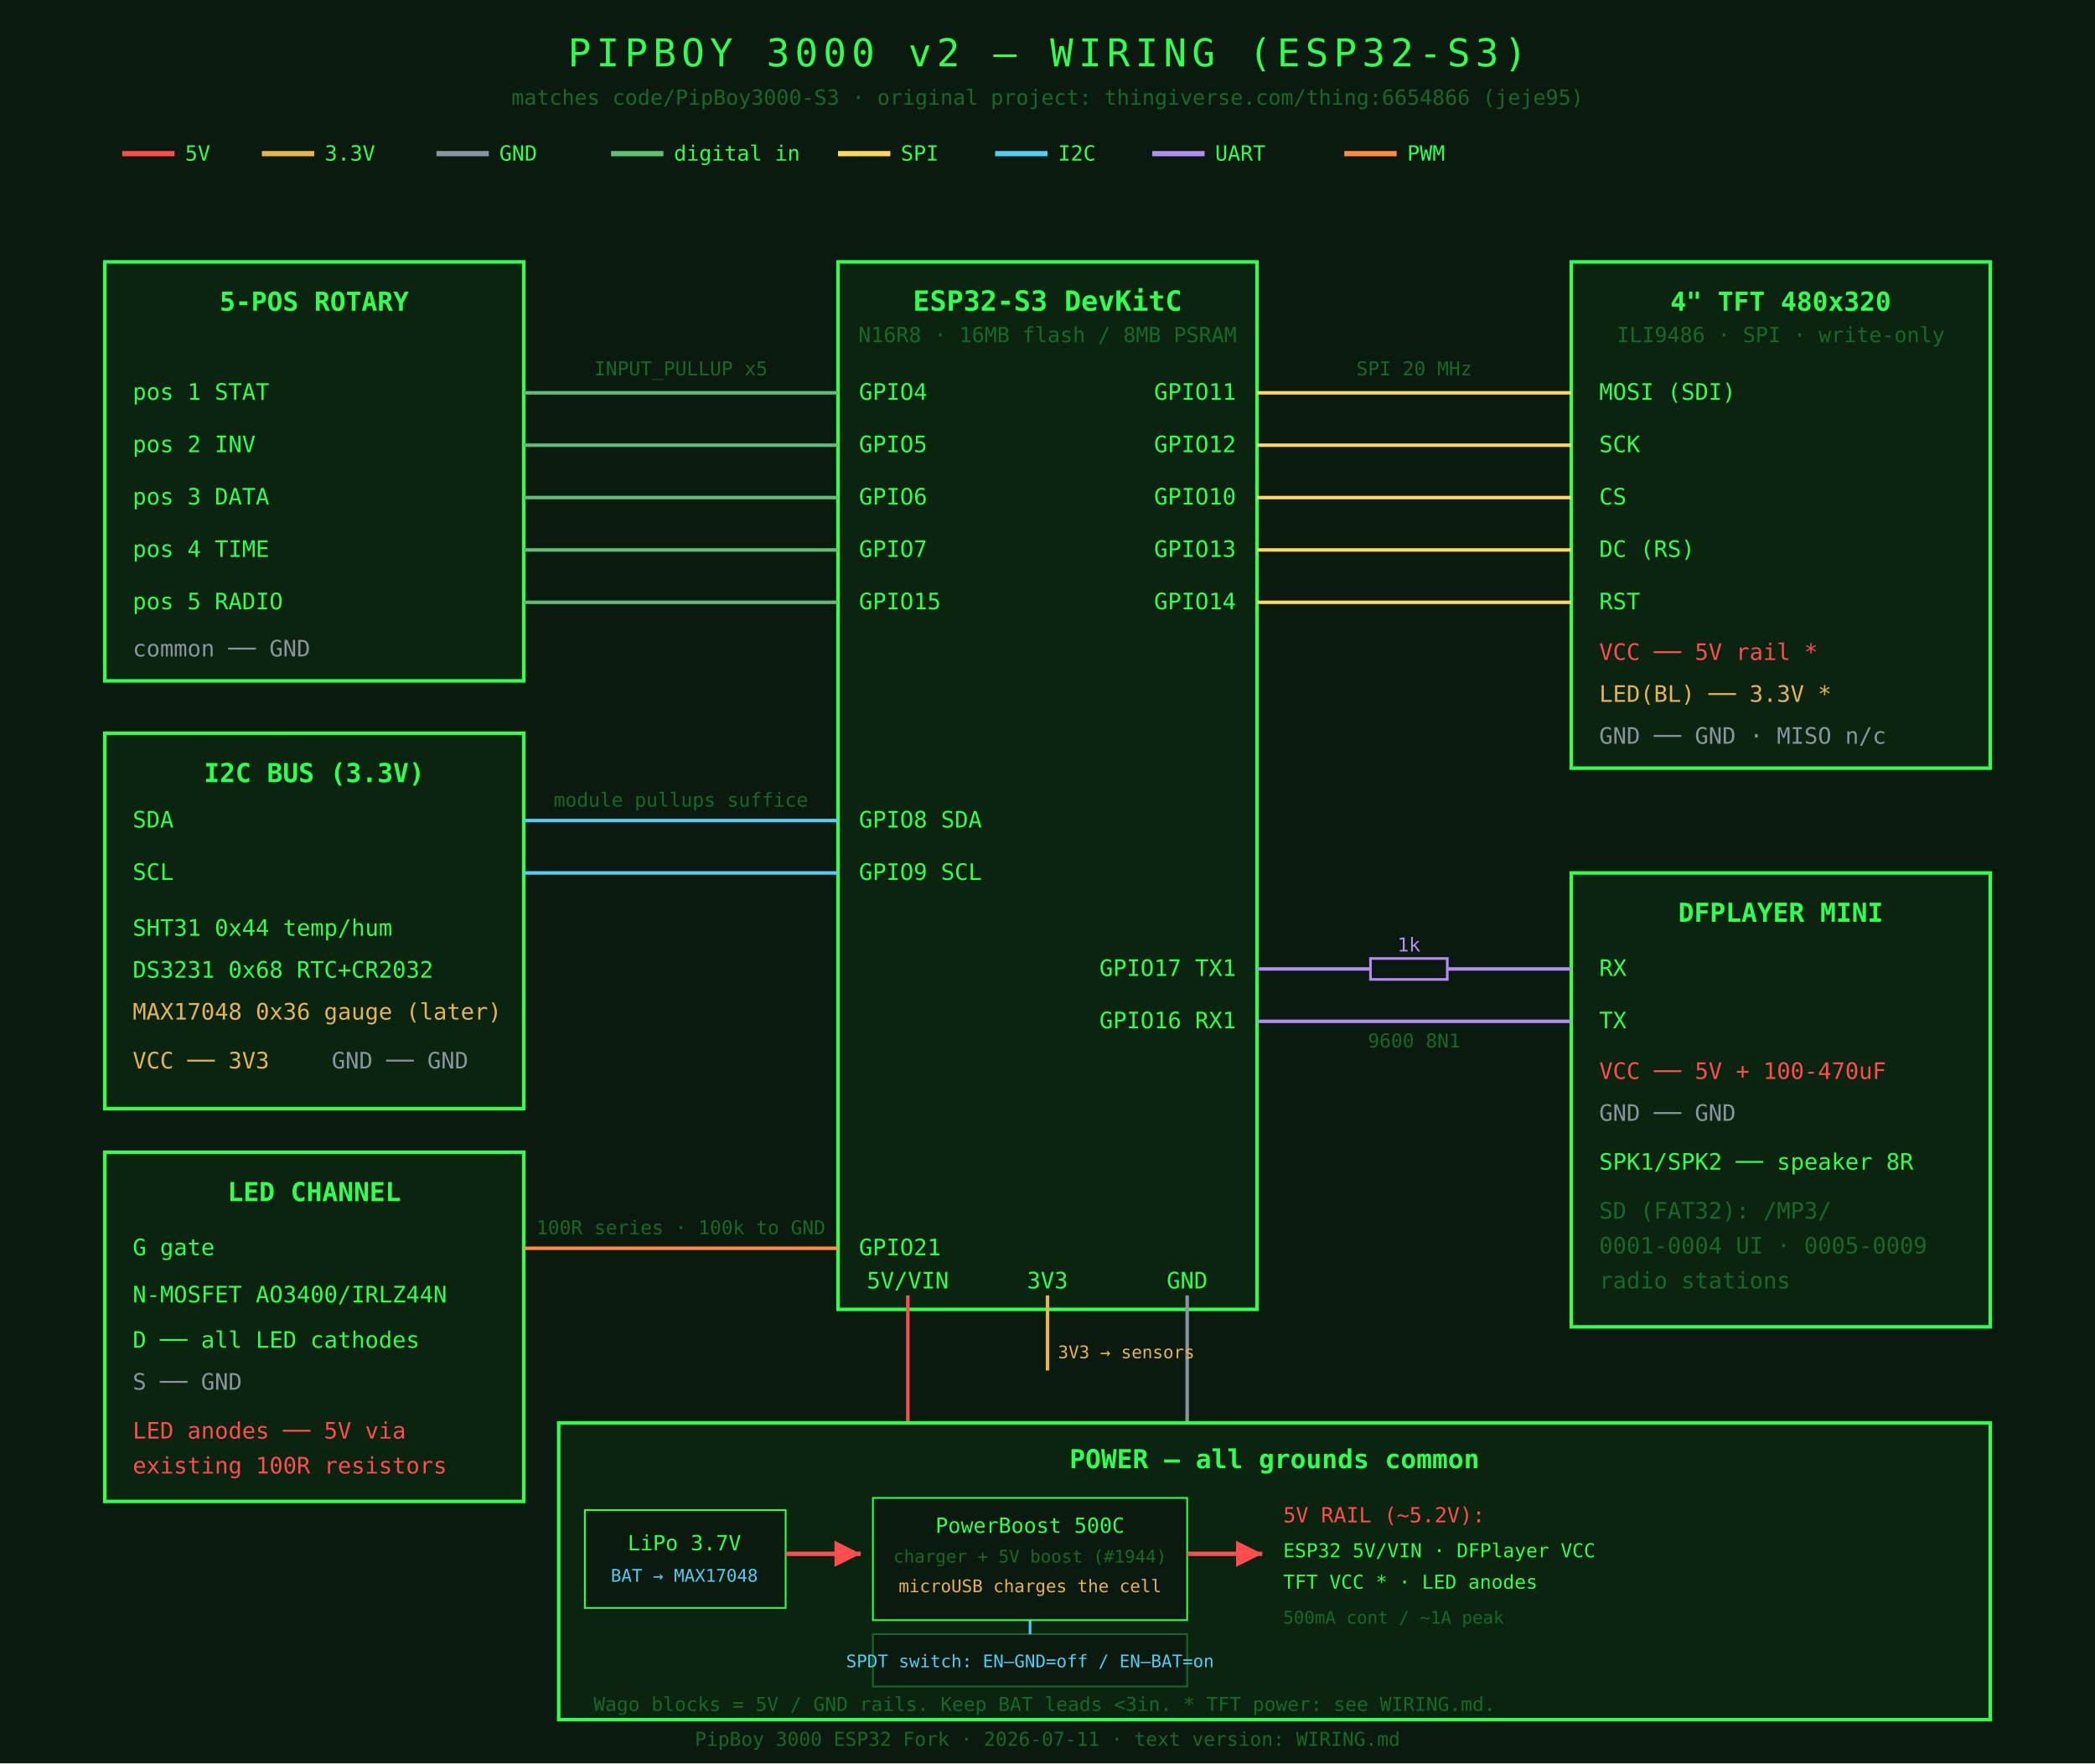
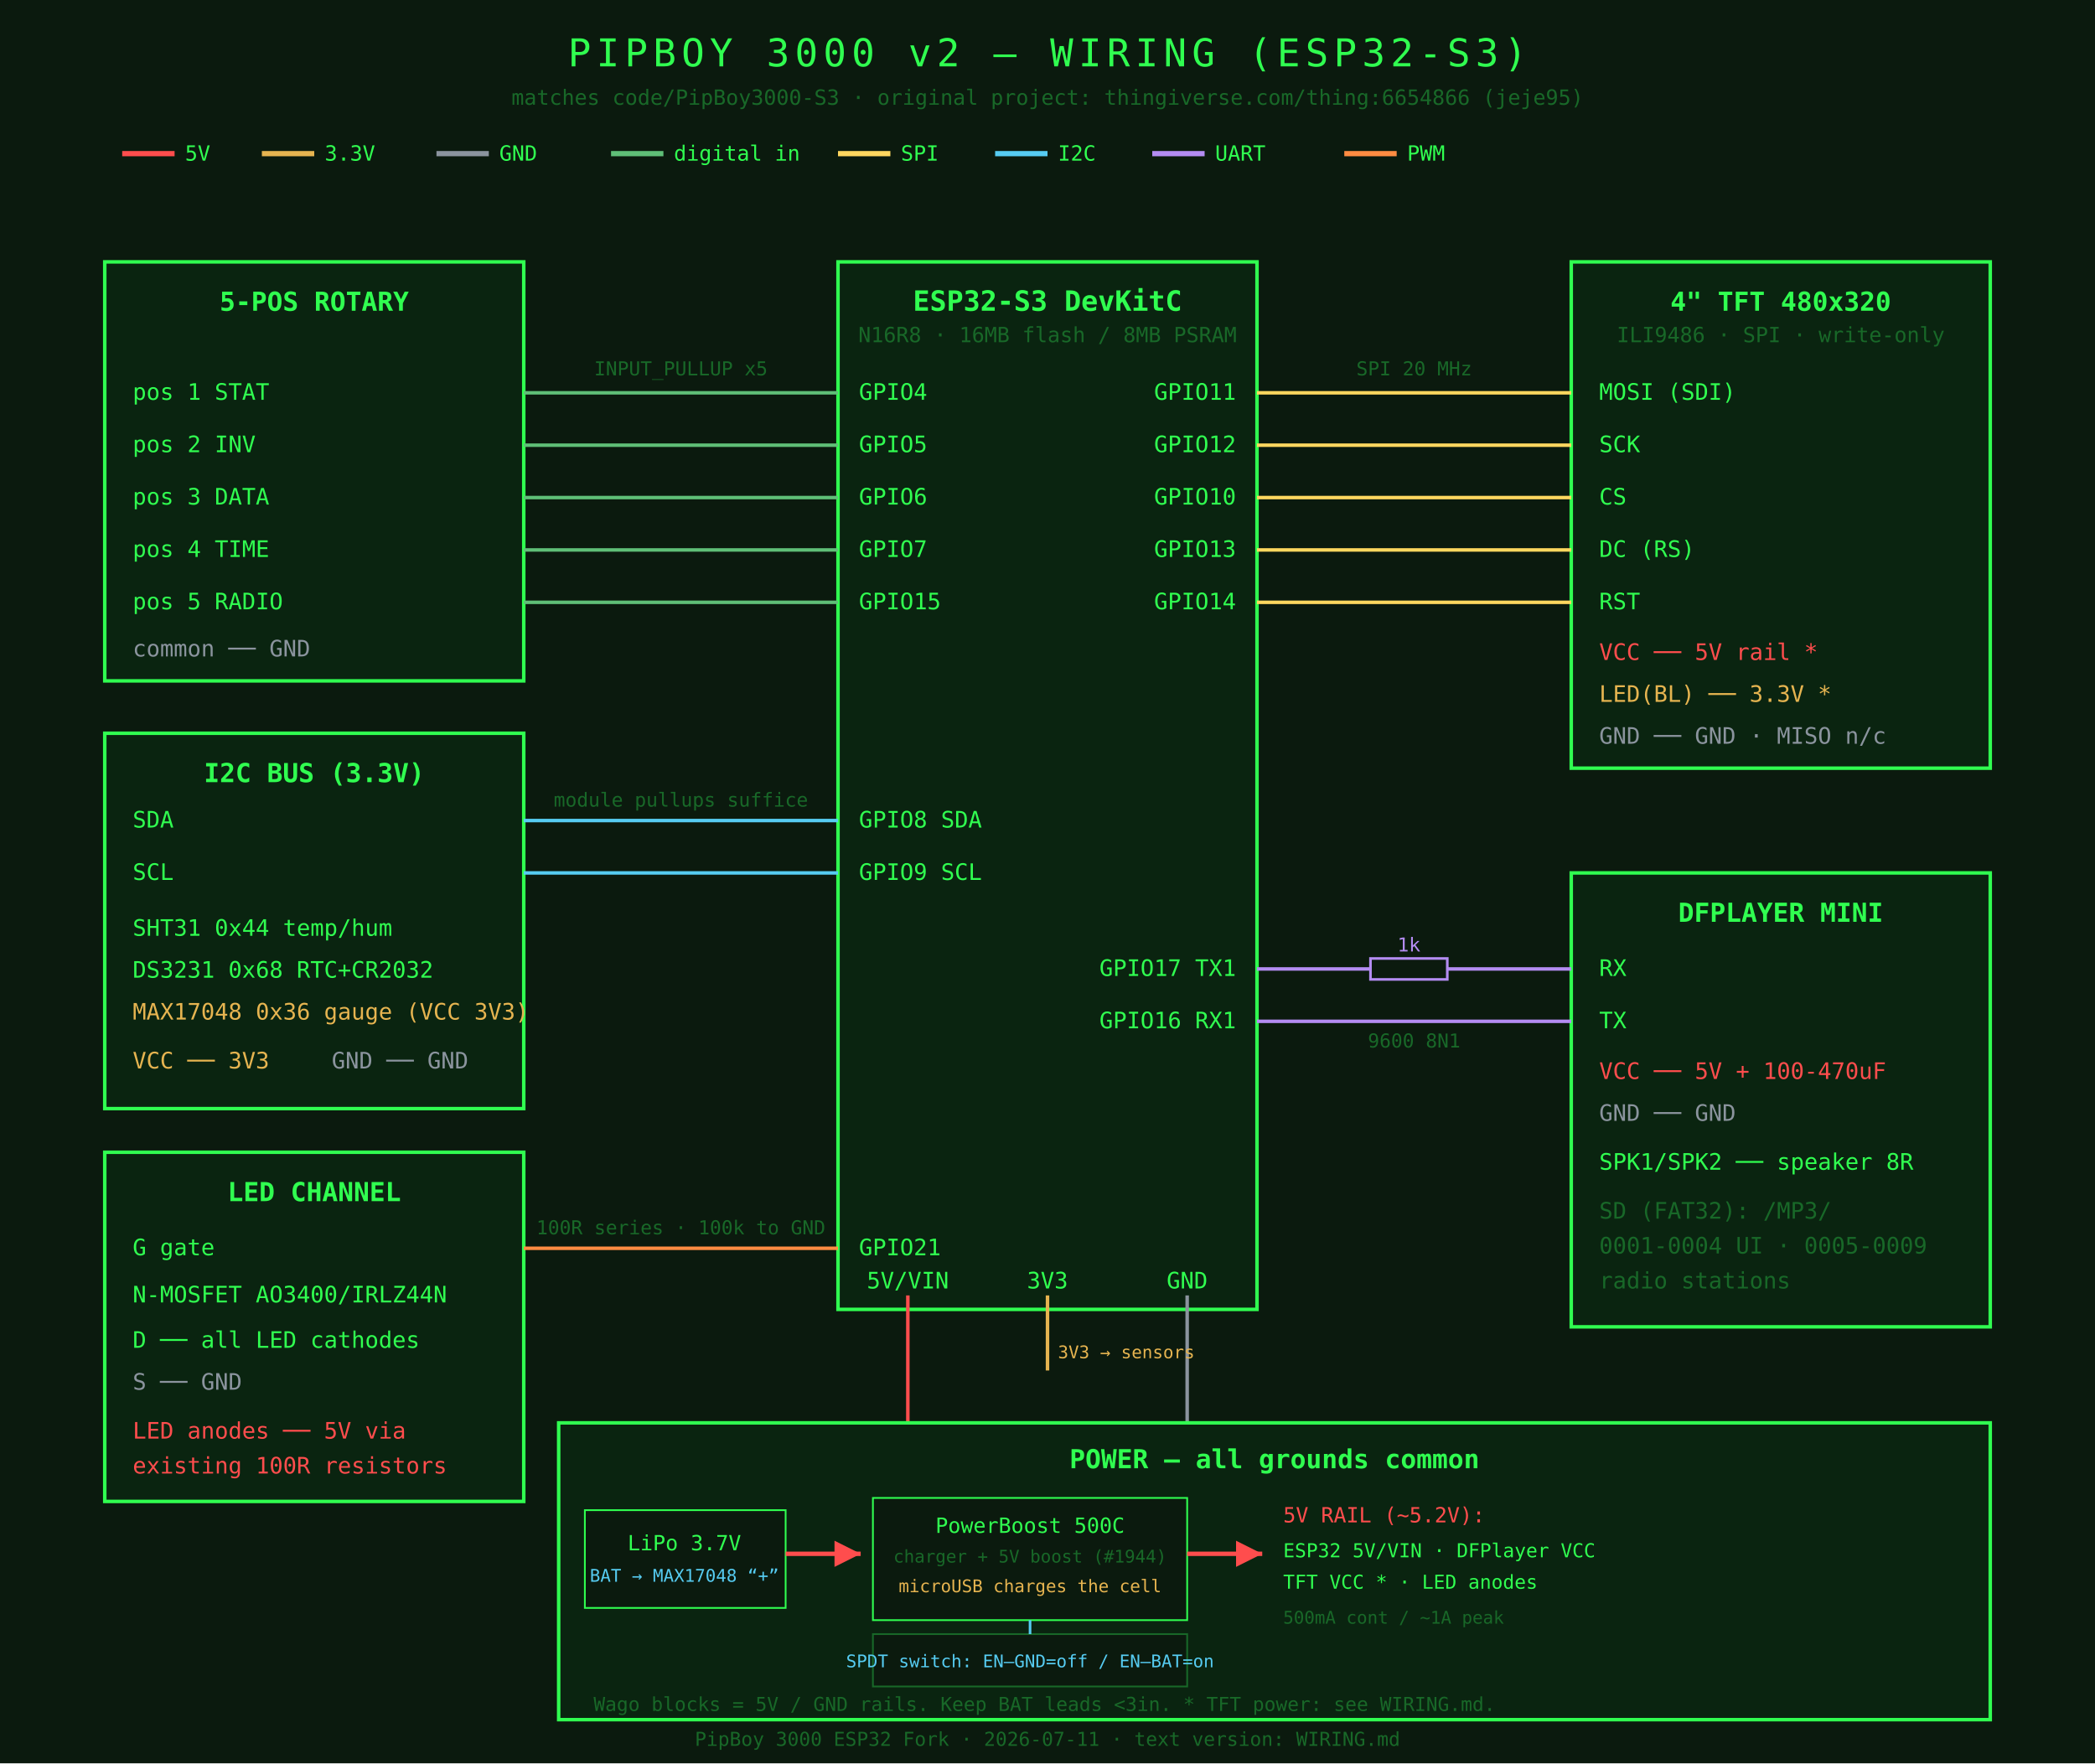
<svg xmlns="http://www.w3.org/2000/svg" width="1200" height="1010" viewBox="0 0 1200 1010" font-family="Consolas, Menlo, monospace">
  <defs>
    <marker id="arr" markerWidth="8" markerHeight="8" refX="6" refY="3" orient="auto">
      <path d="M0,0 L6,3 L0,6 z" fill="#ff4d4d" />
    </marker>
  </defs>
  <rect width="1200" height="1010" fill="#0b1a0e" />
  <text x="600" y="38" fill="#30ff50" font-size="22" text-anchor="middle" letter-spacing="3">PIPBOY 3000 v2 — WIRING (ESP32-S3)</text>
  <text x="600" y="60" fill="#186828" font-size="12" text-anchor="middle">matches code/PipBoy3000-S3 · original project: thingiverse.com/thing:6654866 (jeje95)</text>
  <g font-size="12">
    <line x1="70" y1="88" x2="100" y2="88" stroke="#ff4d4d" stroke-width="3" />
    <text x="106" y="92" fill="#30ff50">5V</text>
    <line x1="150" y1="88" x2="180" y2="88" stroke="#e6b450" stroke-width="3" />
    <text x="186" y="92" fill="#30ff50">3.3V</text>
    <line x1="250" y1="88" x2="280" y2="88" stroke="#8b949e" stroke-width="3" />
    <text x="286" y="92" fill="#30ff50">GND</text>
    <line x1="350" y1="88" x2="380" y2="88" stroke="#5fbf77" stroke-width="3" />
    <text x="386" y="92" fill="#30ff50">digital in</text>
    <line x1="480" y1="88" x2="510" y2="88" stroke="#ffd75f" stroke-width="3" />
    <text x="516" y="92" fill="#30ff50">SPI</text>
    <line x1="570" y1="88" x2="600" y2="88" stroke="#56ccf2" stroke-width="3" />
    <text x="606" y="92" fill="#30ff50">I2C</text>
    <line x1="660" y1="88" x2="690" y2="88" stroke="#b48cf2" stroke-width="3" />
    <text x="696" y="92" fill="#30ff50">UART</text>
    <line x1="770" y1="88" x2="800" y2="88" stroke="#ff8c42" stroke-width="3" />
    <text x="806" y="92" fill="#30ff50">PWM</text>
  </g>
  <rect x="480" y="150" width="240" height="600" fill="#0a2410" stroke="#30ff50" stroke-width="2" />
  <text x="600" y="178" fill="#30ff50" font-size="16" text-anchor="middle" font-weight="bold">ESP32-S3 DevKitC</text>
  <text x="600" y="196" fill="#186828" font-size="12" text-anchor="middle">N16R8 · 16MB flash / 8MB PSRAM</text>
  <g fill="#30ff50" font-size="13">
    <text x="492" y="229">GPIO4</text>
    <text x="492" y="259">GPIO5</text>
    <text x="492" y="289">GPIO6</text>
    <text x="492" y="319">GPIO7</text>
    <text x="492" y="349">GPIO15</text>
    <text x="492" y="474">GPIO8 SDA</text>
    <text x="492" y="504">GPIO9 SCL</text>
    <text x="492" y="719">GPIO21</text>
  </g>
  <g fill="#30ff50" font-size="13" text-anchor="end">
    <text x="708" y="229">GPIO11</text>
    <text x="708" y="259">GPIO12</text>
    <text x="708" y="289">GPIO10</text>
    <text x="708" y="319">GPIO13</text>
    <text x="708" y="349">GPIO14</text>
    <text x="708" y="559">GPIO17 TX1</text>
    <text x="708" y="589">GPIO16 RX1</text>
  </g>
  <g fill="#30ff50" font-size="13" text-anchor="middle">
    <text x="520" y="738">5V/VIN</text>
    <text x="600" y="738">3V3</text>
    <text x="680" y="738">GND</text>
  </g>
  <rect x="60" y="150" width="240" height="240" fill="#0a2410" stroke="#30ff50" stroke-width="2" />
  <text x="180" y="178" fill="#30ff50" font-size="15" text-anchor="middle" font-weight="bold">5-POS ROTARY</text>
  <g fill="#30ff50" font-size="13">
    <text x="76" y="229">pos 1  STAT</text>
    <text x="76" y="259">pos 2  INV</text>
    <text x="76" y="289">pos 3  DATA</text>
    <text x="76" y="319">pos 4  TIME</text>
    <text x="76" y="349">pos 5  RADIO</text>
    <text x="76" y="376" fill="#8b949e">common ── GND</text>
  </g>
  <g stroke="#5fbf77" stroke-width="2">
    <line x1="300" y1="225" x2="480" y2="225" />
    <line x1="300" y1="255" x2="480" y2="255" />
    <line x1="300" y1="285" x2="480" y2="285" />
    <line x1="300" y1="315" x2="480" y2="315" />
    <line x1="300" y1="345" x2="480" y2="345" />
  </g>
  <text x="390" y="215" fill="#186828" font-size="11" text-anchor="middle">INPUT_PULLUP x5</text>
  <rect x="60" y="420" width="240" height="215" fill="#0a2410" stroke="#30ff50" stroke-width="2" />
  <text x="180" y="448" fill="#30ff50" font-size="15" text-anchor="middle" font-weight="bold">I2C BUS (3.3V)</text>
  <g fill="#30ff50" font-size="13">
    <text x="76" y="474">SDA</text>
    <text x="76" y="504">SCL</text>
    <text x="76" y="536">SHT31    0x44 temp/hum</text>
    <text x="76" y="560">DS3231   0x68 RTC+CR2032</text>
-     <text x="76" y="584" fill="#e6b450">MAX17048 0x36 gauge (later)</text>
+     <text x="76" y="584" fill="#e6b450">MAX17048 0x36 gauge (VCC 3V3)</text>
    <text x="76" y="612" fill="#e6b450">VCC ── 3V3</text>
    <text x="190" y="612" fill="#8b949e">GND ── GND</text>
  </g>
  <g stroke="#56ccf2" stroke-width="2">
    <line x1="300" y1="470" x2="480" y2="470" />
    <line x1="300" y1="500" x2="480" y2="500" />
  </g>
  <text x="390" y="462" fill="#186828" font-size="11" text-anchor="middle">module pullups suffice</text>
  <rect x="60" y="660" width="240" height="200" fill="#0a2410" stroke="#30ff50" stroke-width="2" />
  <text x="180" y="688" fill="#30ff50" font-size="15" text-anchor="middle" font-weight="bold">LED CHANNEL</text>
  <g fill="#30ff50" font-size="13">
    <text x="76" y="719">G  gate</text>
    <text x="76" y="746">N-MOSFET AO3400/IRLZ44N</text>
    <text x="76" y="772">D ── all LED cathodes</text>
    <text x="76" y="796" fill="#8b949e">S ── GND</text>
    <text x="76" y="824" fill="#ff4d4d">LED anodes ── 5V via</text>
    <text x="76" y="844" fill="#ff4d4d">existing 100R resistors</text>
  </g>
  <line x1="300" y1="715" x2="480" y2="715" stroke="#ff8c42" stroke-width="2" />
  <text x="390" y="707" fill="#186828" font-size="11" text-anchor="middle">100R series · 100k to GND</text>
  <rect x="900" y="150" width="240" height="290" fill="#0a2410" stroke="#30ff50" stroke-width="2" />
  <text x="1020" y="178" fill="#30ff50" font-size="15" text-anchor="middle" font-weight="bold">4" TFT 480x320</text>
  <text x="1020" y="196" fill="#186828" font-size="12" text-anchor="middle">ILI9486 · SPI · write-only</text>
  <g fill="#30ff50" font-size="13">
    <text x="916" y="229">MOSI (SDI)</text>
    <text x="916" y="259">SCK</text>
    <text x="916" y="289">CS</text>
    <text x="916" y="319">DC (RS)</text>
    <text x="916" y="349">RST</text>
    <text x="916" y="378" fill="#ff4d4d">VCC ── 5V rail *</text>
    <text x="916" y="402" fill="#e6b450">LED(BL) ── 3.3V *</text>
    <text x="916" y="426" fill="#8b949e">GND ── GND · MISO n/c</text>
  </g>
  <g stroke="#ffd75f" stroke-width="2">
    <line x1="720" y1="225" x2="900" y2="225" />
    <line x1="720" y1="255" x2="900" y2="255" />
    <line x1="720" y1="285" x2="900" y2="285" />
    <line x1="720" y1="315" x2="900" y2="315" />
    <line x1="720" y1="345" x2="900" y2="345" />
  </g>
  <text x="810" y="215" fill="#186828" font-size="11" text-anchor="middle">SPI 20 MHz</text>
  <rect x="900" y="500" width="240" height="260" fill="#0a2410" stroke="#30ff50" stroke-width="2" />
  <text x="1020" y="528" fill="#30ff50" font-size="15" text-anchor="middle" font-weight="bold">DFPLAYER MINI</text>
  <g fill="#30ff50" font-size="13">
    <text x="916" y="559">RX</text>
    <text x="916" y="589">TX</text>
    <text x="916" y="618" fill="#ff4d4d">VCC ── 5V + 100-470uF</text>
    <text x="916" y="642" fill="#8b949e">GND ── GND</text>
    <text x="916" y="670">SPK1/SPK2 ── speaker 8R</text>
    <text x="916" y="698" fill="#186828">SD (FAT32): /MP3/</text>
    <text x="916" y="718" fill="#186828">0001-0004 UI · 0005-0009</text>
    <text x="916" y="738" fill="#186828">radio stations</text>
  </g>
  <line x1="720" y1="555" x2="785" y2="555" stroke="#b48cf2" stroke-width="2" />
  <rect x="785" y="549" width="44" height="12" fill="#0b1a0e" stroke="#b48cf2" stroke-width="1.5" />
  <text x="807" y="545" fill="#b48cf2" font-size="11" text-anchor="middle">1k</text>
  <line x1="829" y1="555" x2="900" y2="555" stroke="#b48cf2" stroke-width="2" />
  <line x1="720" y1="585" x2="900" y2="585" stroke="#b48cf2" stroke-width="2" />
  <text x="810" y="600" fill="#186828" font-size="11" text-anchor="middle">9600 8N1</text>
  <line x1="520" y1="742" x2="520" y2="815" stroke="#ff4d4d" stroke-width="2" />
  <line x1="600" y1="742" x2="600" y2="785" stroke="#e6b450" stroke-width="2" />
  <line x1="680" y1="742" x2="680" y2="815" stroke="#8b949e" stroke-width="2" />
  <text x="606" y="778" fill="#e6b450" font-size="10">3V3 → sensors</text>
  <rect x="320" y="815" width="820" height="170" fill="#0a2410" stroke="#30ff50" stroke-width="2" />
  <text x="730" y="841" fill="#30ff50" font-size="15" text-anchor="middle" font-weight="bold">POWER — all grounds common</text>
  <rect x="335" y="865" width="115" height="56" fill="#0b1a0e" stroke="#30ff50" />
  <text x="392" y="888" fill="#30ff50" font-size="12" text-anchor="middle">LiPo 3.7V</text>
-   <text x="392" y="906" fill="#56ccf2" font-size="10" text-anchor="middle">BAT → MAX17048</text>
+   <text x="392" y="906" fill="#56ccf2" font-size="10" text-anchor="middle">BAT → MAX17048 “+”</text>
  <rect x="500" y="858" width="180" height="70" fill="#0b1a0e" stroke="#30ff50" />
  <text x="590" y="878" fill="#30ff50" font-size="12" text-anchor="middle">PowerBoost 500C</text>
  <text x="590" y="895" fill="#186828" font-size="10" text-anchor="middle">charger + 5V boost (#1944)</text>
  <text x="590" y="912" fill="#e6b450" font-size="10" text-anchor="middle">microUSB charges the cell</text>
  <rect x="500" y="936" width="180" height="30" fill="#0b1a0e" stroke="#186828" />
  <text x="590" y="955" fill="#56ccf2" font-size="10" text-anchor="middle">SPDT switch: EN–GND=off / EN–BAT=on</text>
  <line x1="590" y1="928" x2="590" y2="936" stroke="#56ccf2" stroke-width="1.5" />
  <g stroke="#ff4d4d" stroke-width="2.5">
    <line x1="450" y1="890" x2="493" y2="890" marker-end="url(#arr)" />
    <line x1="680" y1="890" x2="723" y2="890" marker-end="url(#arr)" />
  </g>
  <text x="735" y="872" fill="#ff4d4d" font-size="12">5V RAIL (~5.2V):</text>
  <g fill="#30ff50" font-size="11">
    <text x="735" y="892">ESP32 5V/VIN · DFPlayer VCC</text>
    <text x="735" y="910">TFT VCC * · LED anodes</text>
  </g>
  <text x="735" y="930" fill="#186828" font-size="10">500mA cont / ~1A peak</text>
  <text x="340" y="980" fill="#186828" font-size="11">Wago blocks = 5V / GND rails. Keep BAT leads &lt;3in. * TFT power: see WIRING.md.</text>
  <text x="600" y="1000" fill="#186828" font-size="11" text-anchor="middle">PipBoy 3000 ESP32 Fork · 2026-07-11 · text version: WIRING.md</text>
</svg>
